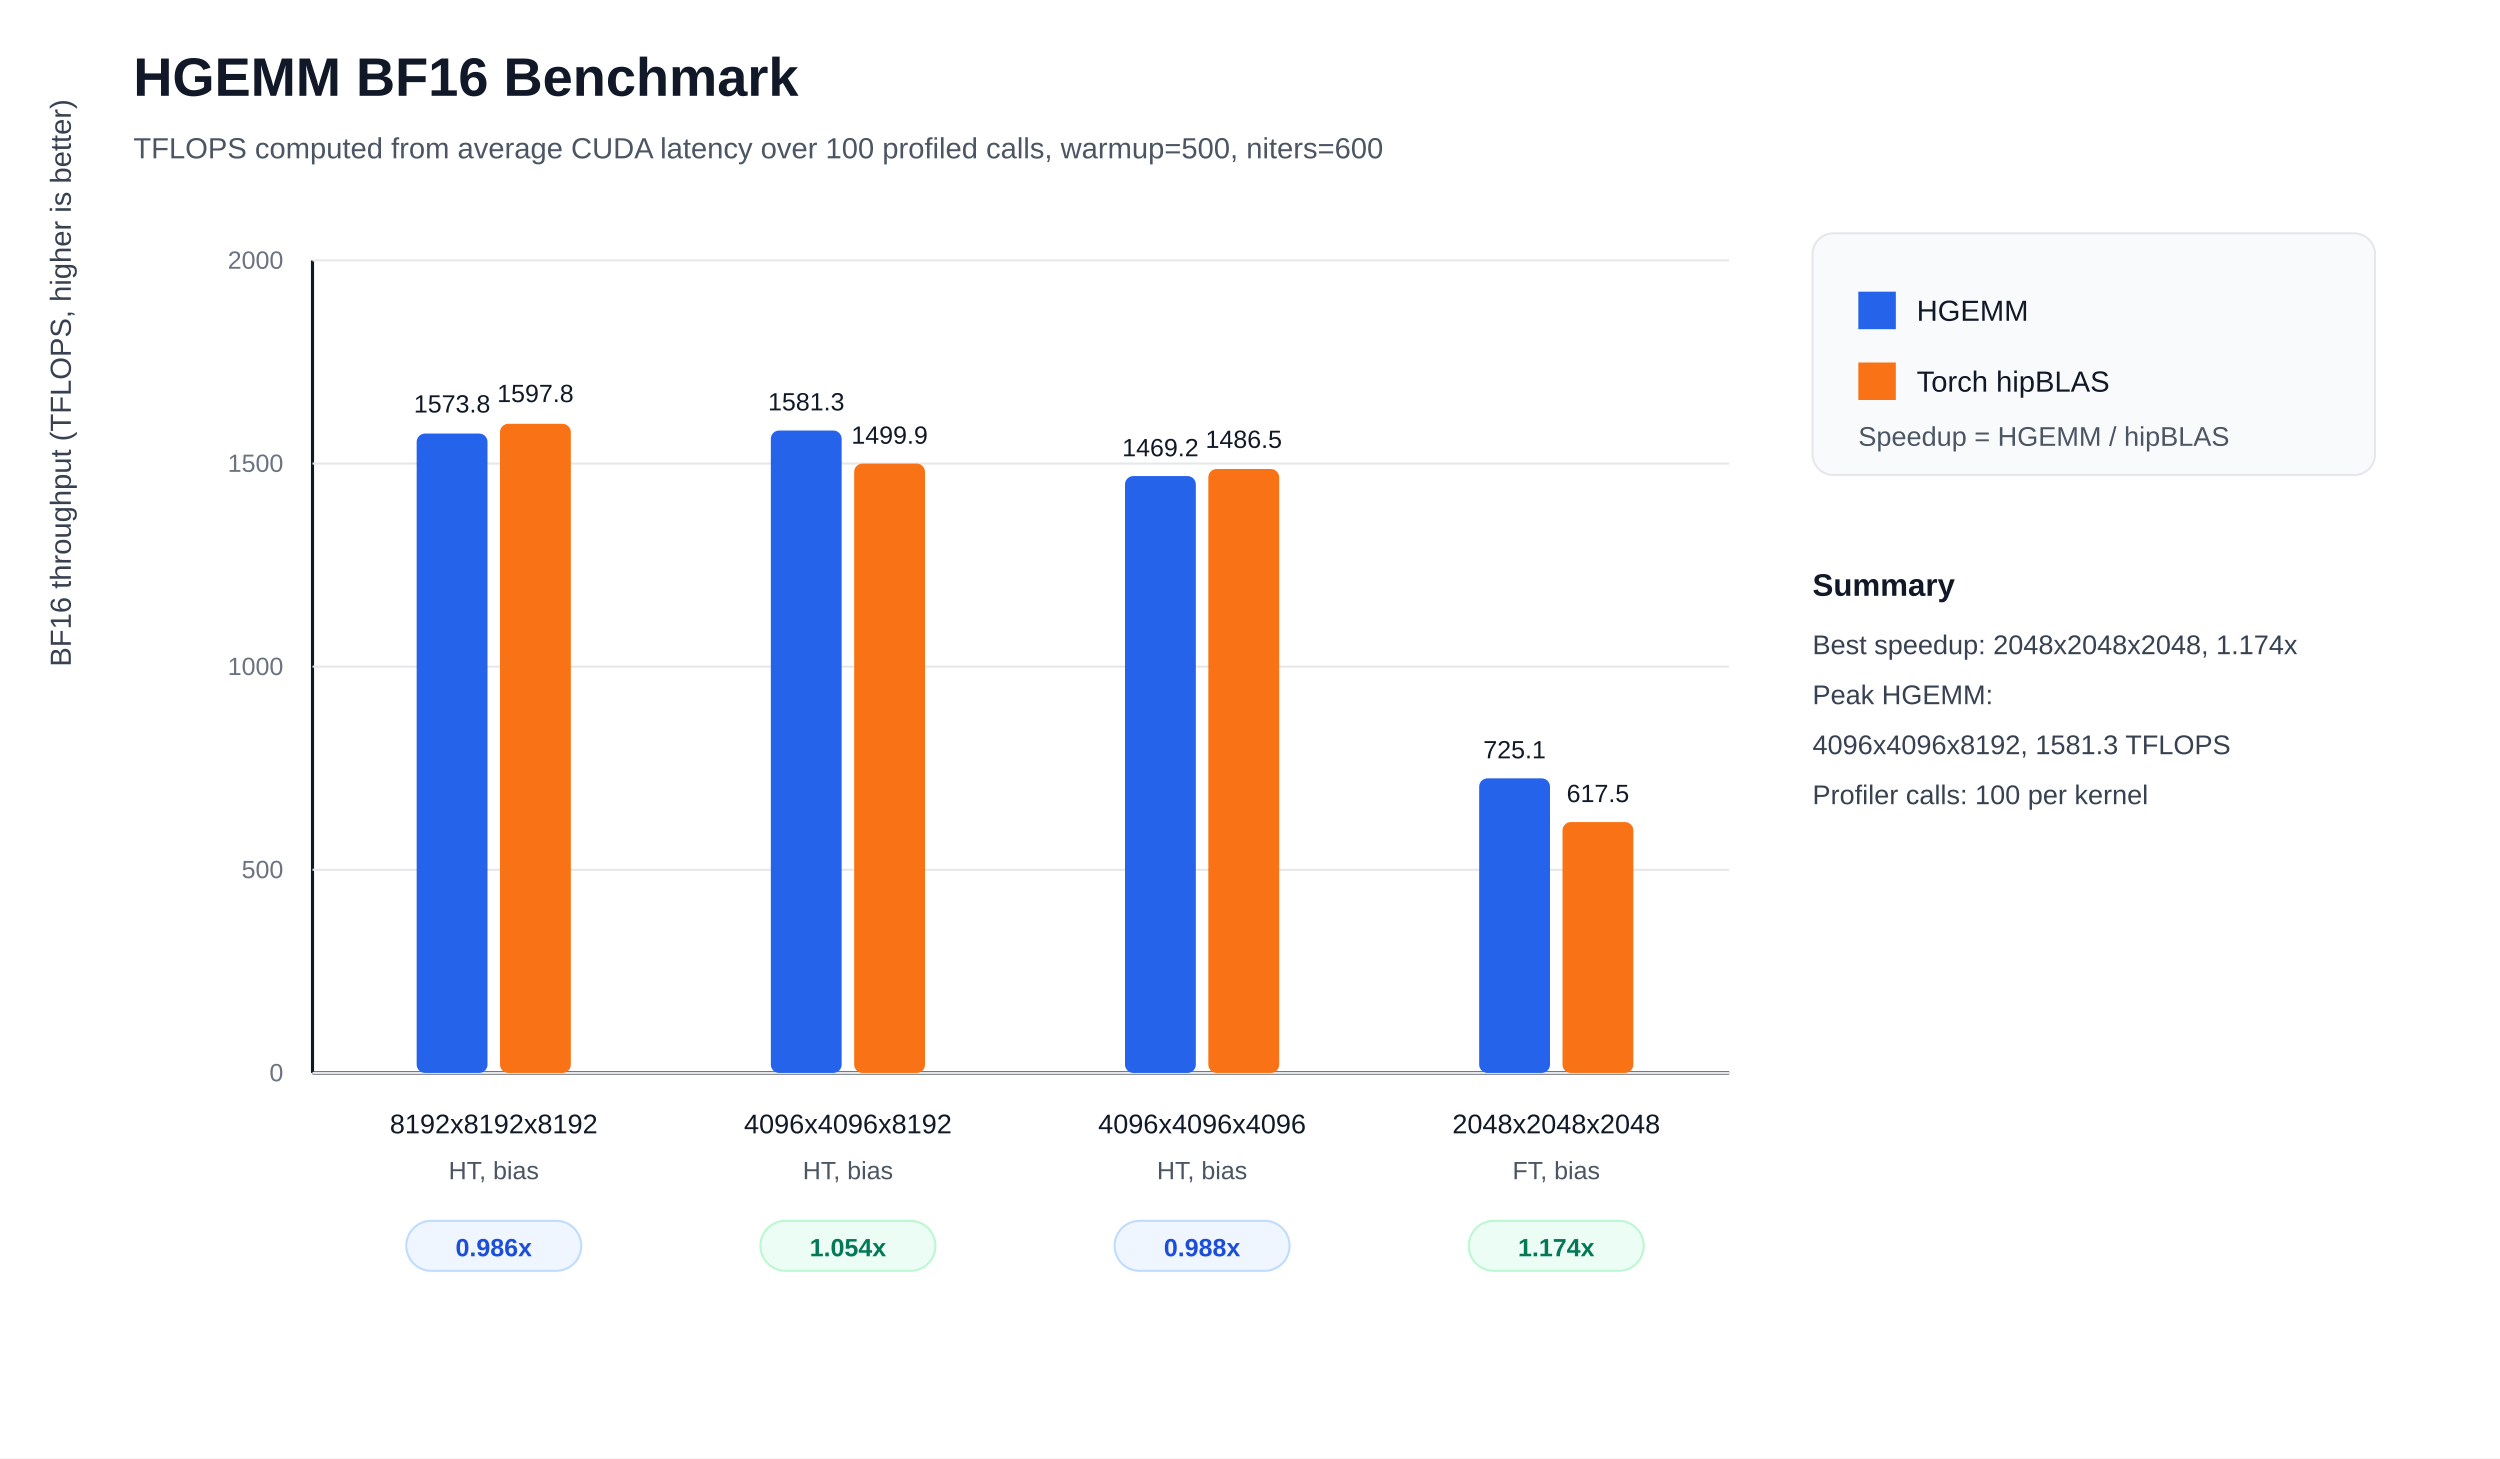
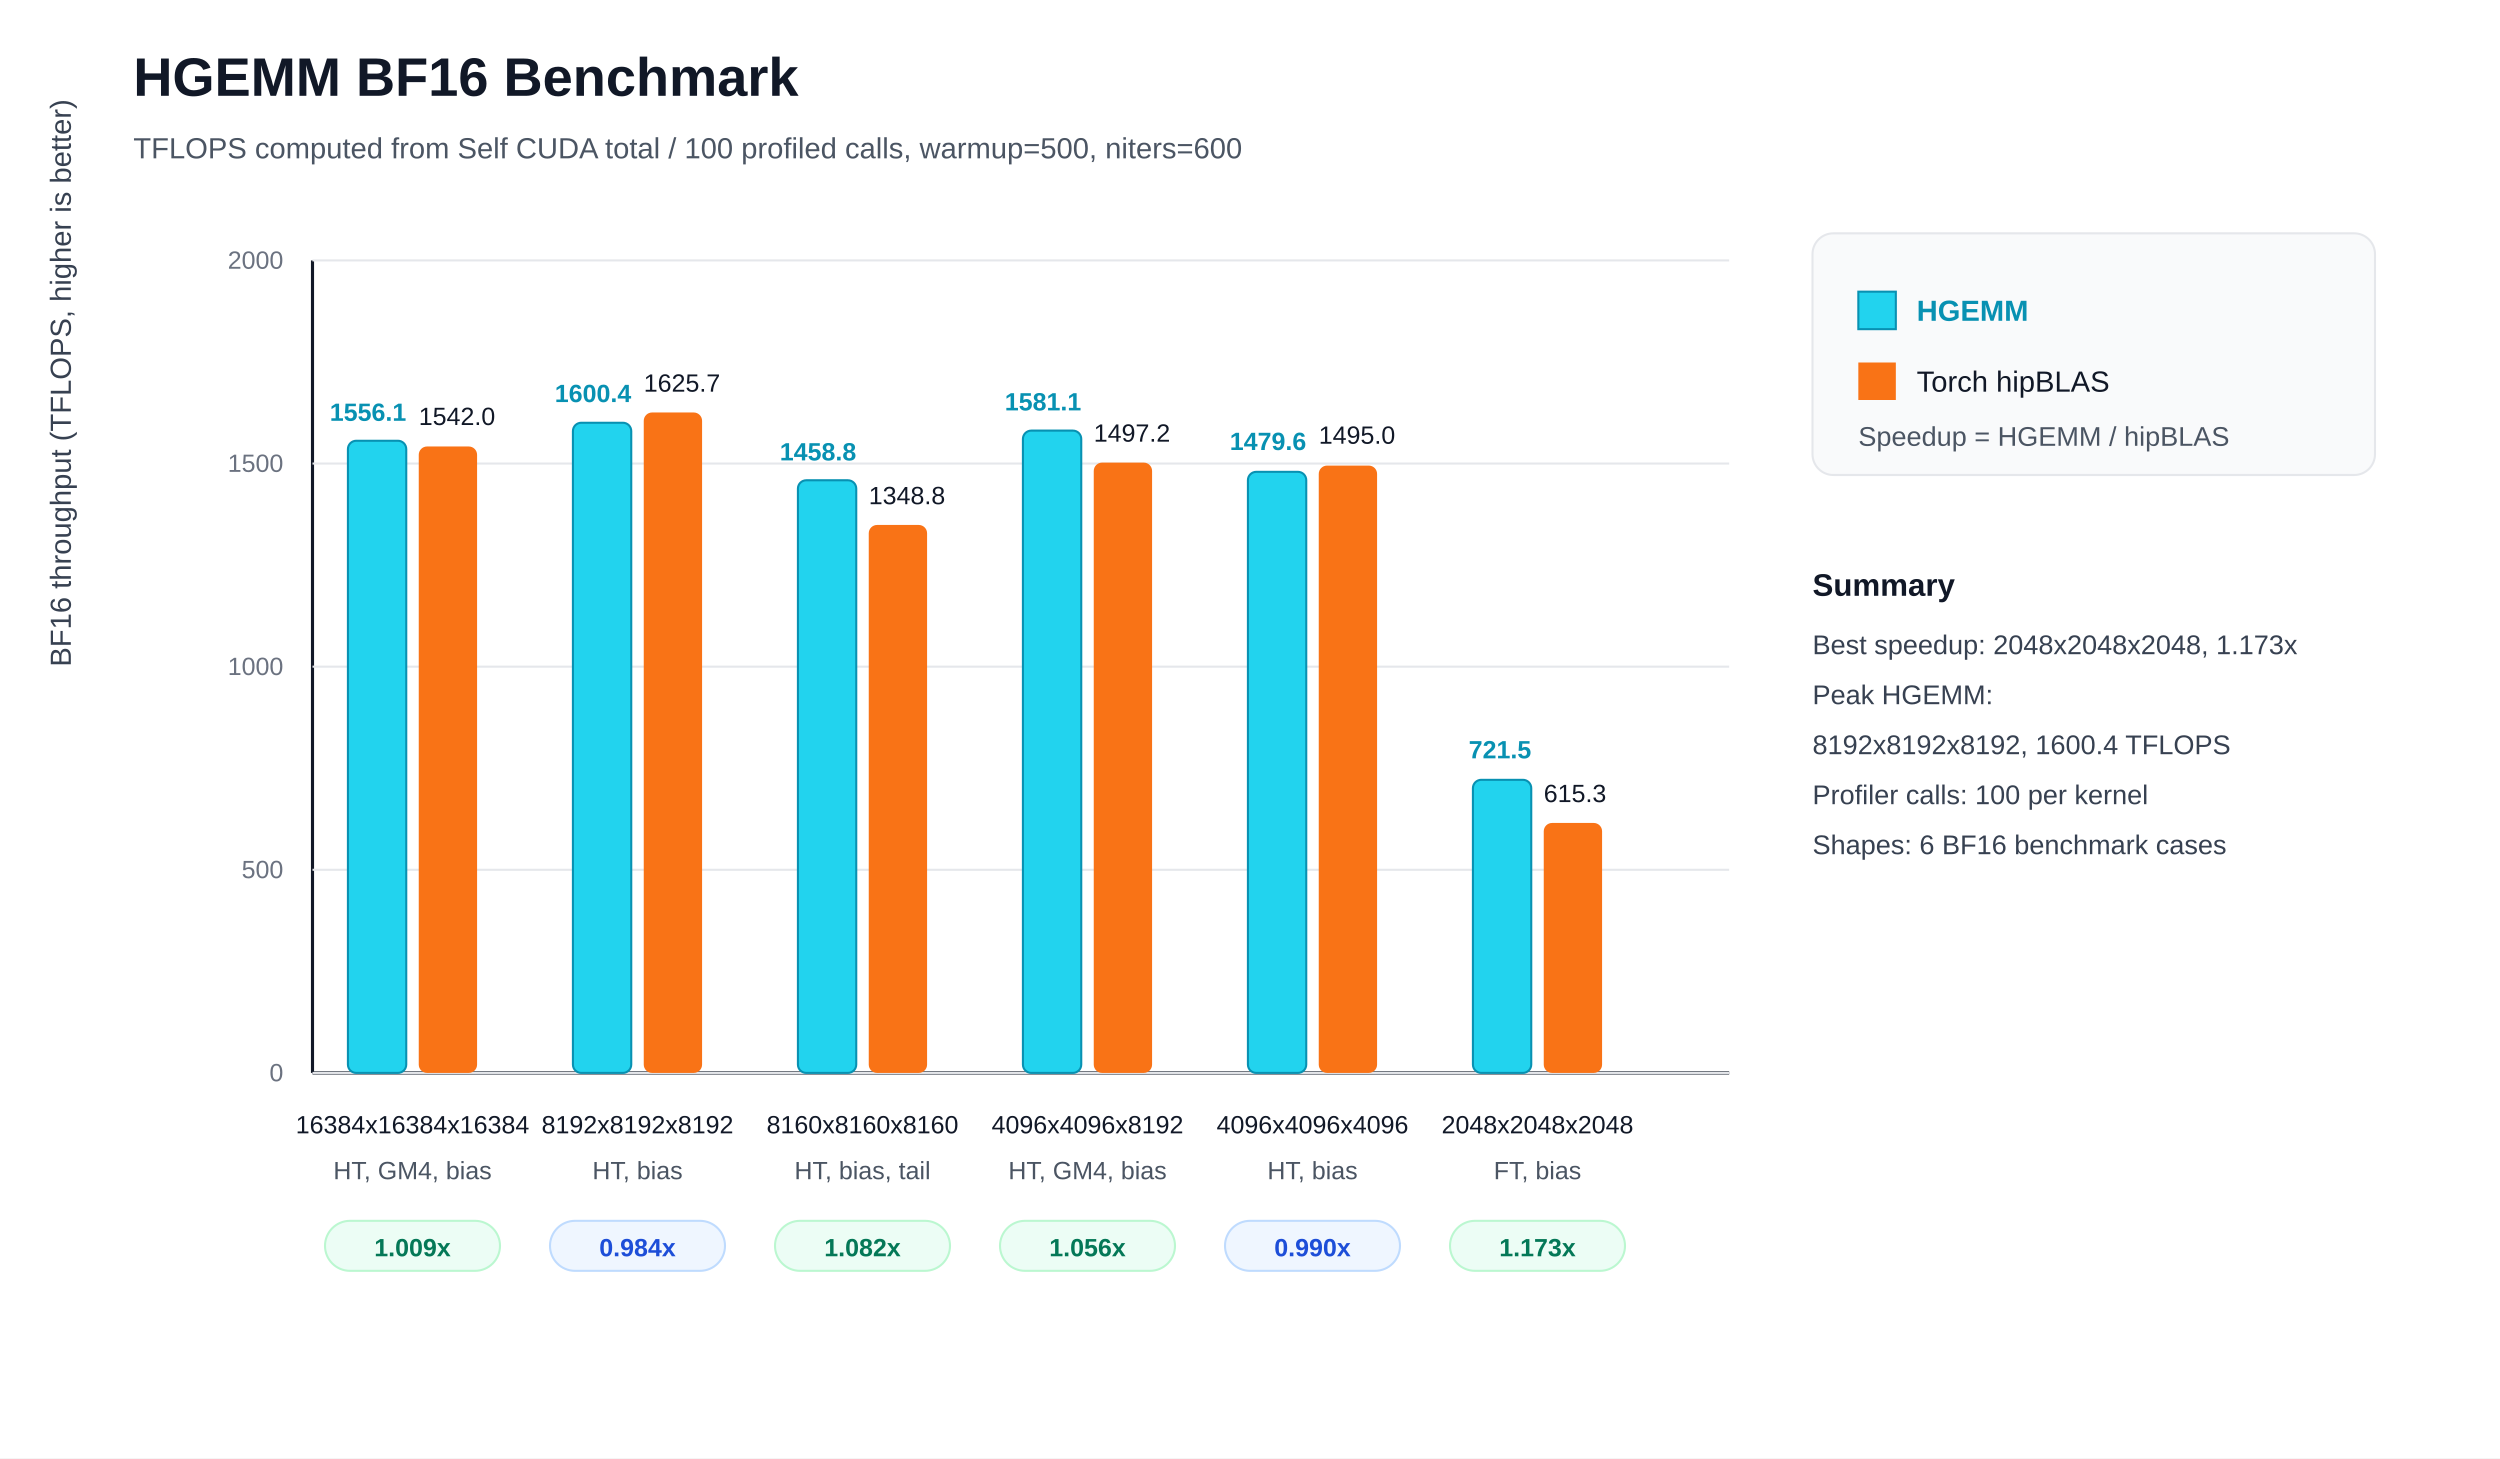
<svg xmlns="http://www.w3.org/2000/svg" width="1200" height="700" viewBox="0 0 1200 700" role="img" aria-labelledby="title desc">
  <rect width="1200" height="700" fill="#ffffff" />
  <text x="64" y="46" font-family="Arial, sans-serif" font-size="26" font-weight="700" fill="#111827">HGEMM BF16 Benchmark</text>
-   <text x="64" y="76" font-family="Arial, sans-serif" font-size="14" fill="#4b5563">TFLOPS computed from average CUDA latency over 100 profiled calls, warmup=500, niters=600</text>
+   <text x="64" y="76" font-family="Arial, sans-serif" font-size="14" fill="#4b5563">TFLOPS computed from Self CUDA total / 100 profiled calls, warmup=500, niters=600</text>
  <rect x="870" y="112" width="270" height="116" rx="10" fill="#f9fafb" stroke="#e5e7eb" />
-   <rect x="892" y="140" width="18" height="18" fill="#2563eb" />
-   <text x="920" y="154" font-family="Arial, sans-serif" font-size="14" fill="#111827">HGEMM</text>
+   <rect x="892" y="140" width="18" height="18" fill="#22d3ee" stroke="#0891b2" />
+   <text x="920" y="154" font-family="Arial, sans-serif" font-size="14" font-weight="700" fill="#0891b2">HGEMM</text>
  <rect x="892" y="174" width="18" height="18" fill="#f97316" />
  <text x="920" y="188" font-family="Arial, sans-serif" font-size="14" fill="#111827">Torch hipBLAS</text>
  <text x="892" y="214" font-family="Arial, sans-serif" font-size="13" fill="#4b5563">Speedup = HGEMM / hipBLAS</text>
  <line x1="150" y1="515" x2="830" y2="515" stroke="#111827" stroke-width="1.5" />
  <line x1="150" y1="125" x2="150" y2="515" stroke="#111827" stroke-width="1.5" />
  <text x="34" y="320" transform="rotate(-90 34 320)" font-family="Arial, sans-serif" font-size="14" fill="#374151">BF16 throughput (TFLOPS, higher is better)</text>
  <g font-family="Arial, sans-serif" font-size="12" fill="#6b7280">
    <line x1="150" y1="515" x2="830" y2="515" stroke="#e5e7eb" />
    <text x="136" y="519" text-anchor="end">0</text>
    <line x1="150" y1="417.5" x2="830" y2="417.5" stroke="#e5e7eb" />
    <text x="136" y="421.5" text-anchor="end">500</text>
    <line x1="150" y1="320" x2="830" y2="320" stroke="#e5e7eb" />
    <text x="136" y="324" text-anchor="end">1000</text>
    <line x1="150" y1="222.5" x2="830" y2="222.5" stroke="#e5e7eb" />
    <text x="136" y="226.5" text-anchor="end">1500</text>
    <line x1="150" y1="125" x2="830" y2="125" stroke="#e5e7eb" />
    <text x="136" y="129" text-anchor="end">2000</text>
  </g>
  <g font-family="Arial, sans-serif">
-     <rect x="200" y="208.11" width="34" height="306.89" rx="4" fill="#2563eb" />
-     <rect x="240" y="203.43" width="34" height="311.57" rx="4" fill="#f97316" />
-     <text x="217" y="198" text-anchor="middle" font-size="12" fill="#111827">1573.8</text>
-     <text x="257" y="193" text-anchor="middle" font-size="12" fill="#111827">1597.8</text>
-     <text x="237" y="544" text-anchor="middle" font-size="13" fill="#111827">8192x8192x8192</text>
-     <text x="237" y="566" text-anchor="middle" font-size="12" fill="#4b5563">HT, bias</text>
-     <rect x="195" y="586" width="84" height="24" rx="12" fill="#eff6ff" stroke="#bfdbfe" />
-     <text x="237" y="603" text-anchor="middle" font-size="12" font-weight="700" fill="#1d4ed8">0.986x</text>
+     <rect x="167" y="211.56" width="28" height="303.44" rx="4" fill="#22d3ee" stroke="#0891b2" stroke-width="1" />
+     <rect x="201" y="214.31" width="28" height="300.69" rx="4" fill="#f97316" />
+     <text x="195" y="202" text-anchor="end" font-size="12" font-weight="700" fill="#0891b2">1556.1</text>
+     <text x="201" y="204" text-anchor="start" font-size="12" fill="#111827">1542.0</text>
+     <text x="198" y="544" text-anchor="middle" font-size="12" fill="#111827">16384x16384x16384</text>
+     <text x="198" y="566" text-anchor="middle" font-size="12" fill="#4b5563">HT, GM4, bias</text>
+     <rect x="156" y="586" width="84" height="24" rx="12" fill="#ecfdf5" stroke="#bbf7d0" />
+     <text x="198" y="603" text-anchor="middle" font-size="12" font-weight="700" fill="#047857">1.009x</text>
  </g>
  <g font-family="Arial, sans-serif">
-     <rect x="370" y="206.65" width="34" height="308.35" rx="4" fill="#2563eb" />
-     <rect x="410" y="222.52" width="34" height="292.48" rx="4" fill="#f97316" />
-     <text x="387" y="197" text-anchor="middle" font-size="12" fill="#111827">1581.3</text>
-     <text x="427" y="213" text-anchor="middle" font-size="12" fill="#111827">1499.9</text>
-     <text x="407" y="544" text-anchor="middle" font-size="13" fill="#111827">4096x4096x8192</text>
-     <text x="407" y="566" text-anchor="middle" font-size="12" fill="#4b5563">HT, bias</text>
-     <rect x="365" y="586" width="84" height="24" rx="12" fill="#ecfdf5" stroke="#bbf7d0" />
-     <text x="407" y="603" text-anchor="middle" font-size="12" font-weight="700" fill="#047857">1.054x</text>
+     <rect x="275" y="202.92" width="28" height="312.08" rx="4" fill="#22d3ee" stroke="#0891b2" stroke-width="1" />
+     <rect x="309" y="197.99" width="28" height="317.01" rx="4" fill="#f97316" />
+     <text x="303" y="193" text-anchor="end" font-size="12" font-weight="700" fill="#0891b2">1600.4</text>
+     <text x="309" y="188" text-anchor="start" font-size="12" fill="#111827">1625.7</text>
+     <text x="306" y="544" text-anchor="middle" font-size="12" fill="#111827">8192x8192x8192</text>
+     <text x="306" y="566" text-anchor="middle" font-size="12" fill="#4b5563">HT, bias</text>
+     <rect x="264" y="586" width="84" height="24" rx="12" fill="#eff6ff" stroke="#bfdbfe" />
+     <text x="306" y="603" text-anchor="middle" font-size="12" font-weight="700" fill="#1d4ed8">0.984x</text>
  </g>
  <g font-family="Arial, sans-serif">
-     <rect x="540" y="228.51" width="34" height="286.49" rx="4" fill="#2563eb" />
-     <rect x="580" y="225.13" width="34" height="289.87" rx="4" fill="#f97316" />
-     <text x="557" y="219" text-anchor="middle" font-size="12" fill="#111827">1469.2</text>
-     <text x="597" y="215" text-anchor="middle" font-size="12" fill="#111827">1486.5</text>
-     <text x="577" y="544" text-anchor="middle" font-size="13" fill="#111827">4096x4096x4096</text>
-     <text x="577" y="566" text-anchor="middle" font-size="12" fill="#4b5563">HT, bias</text>
-     <rect x="535" y="586" width="84" height="24" rx="12" fill="#eff6ff" stroke="#bfdbfe" />
-     <text x="577" y="603" text-anchor="middle" font-size="12" font-weight="700" fill="#1d4ed8">0.988x</text>
+     <rect x="383" y="230.53" width="28" height="284.47" rx="4" fill="#22d3ee" stroke="#0891b2" stroke-width="1" />
+     <rect x="417" y="251.98" width="28" height="263.02" rx="4" fill="#f97316" />
+     <text x="411" y="221" text-anchor="end" font-size="12" font-weight="700" fill="#0891b2">1458.8</text>
+     <text x="417" y="242" text-anchor="start" font-size="12" fill="#111827">1348.8</text>
+     <text x="414" y="544" text-anchor="middle" font-size="12" fill="#111827">8160x8160x8160</text>
+     <text x="414" y="566" text-anchor="middle" font-size="12" fill="#4b5563">HT, bias, tail</text>
+     <rect x="372" y="586" width="84" height="24" rx="12" fill="#ecfdf5" stroke="#bbf7d0" />
+     <text x="414" y="603" text-anchor="middle" font-size="12" font-weight="700" fill="#047857">1.082x</text>
  </g>
  <g font-family="Arial, sans-serif">
-     <rect x="710" y="373.61" width="34" height="141.39" rx="4" fill="#2563eb" />
-     <rect x="750" y="394.59" width="34" height="120.41" rx="4" fill="#f97316" />
-     <text x="727" y="364" text-anchor="middle" font-size="12" fill="#111827">725.1</text>
-     <text x="767" y="385" text-anchor="middle" font-size="12" fill="#111827">617.5</text>
-     <text x="747" y="544" text-anchor="middle" font-size="13" fill="#111827">2048x2048x2048</text>
-     <text x="747" y="566" text-anchor="middle" font-size="12" fill="#4b5563">FT, bias</text>
-     <rect x="705" y="586" width="84" height="24" rx="12" fill="#ecfdf5" stroke="#bbf7d0" />
-     <text x="747" y="603" text-anchor="middle" font-size="12" font-weight="700" fill="#047857">1.174x</text>
+     <rect x="491" y="206.69" width="28" height="308.31" rx="4" fill="#22d3ee" stroke="#0891b2" stroke-width="1" />
+     <rect x="525" y="222.05" width="28" height="292.95" rx="4" fill="#f97316" />
+     <text x="519" y="197" text-anchor="end" font-size="12" font-weight="700" fill="#0891b2">1581.1</text>
+     <text x="525" y="212" text-anchor="start" font-size="12" fill="#111827">1497.2</text>
+     <text x="522" y="544" text-anchor="middle" font-size="12" fill="#111827">4096x4096x8192</text>
+     <text x="522" y="566" text-anchor="middle" font-size="12" fill="#4b5563">HT, GM4, bias</text>
+     <rect x="480" y="586" width="84" height="24" rx="12" fill="#ecfdf5" stroke="#bbf7d0" />
+     <text x="522" y="603" text-anchor="middle" font-size="12" font-weight="700" fill="#047857">1.056x</text>
+   </g>
+   <g font-family="Arial, sans-serif">
+     <rect x="599" y="226.48" width="28" height="288.52" rx="4" fill="#22d3ee" stroke="#0891b2" stroke-width="1" />
+     <rect x="633" y="223.48" width="28" height="291.52" rx="4" fill="#f97316" />
+     <text x="627" y="216" text-anchor="end" font-size="12" font-weight="700" fill="#0891b2">1479.6</text>
+     <text x="633" y="213" text-anchor="start" font-size="12" fill="#111827">1495.0</text>
+     <text x="630" y="544" text-anchor="middle" font-size="12" fill="#111827">4096x4096x4096</text>
+     <text x="630" y="566" text-anchor="middle" font-size="12" fill="#4b5563">HT, bias</text>
+     <rect x="588" y="586" width="84" height="24" rx="12" fill="#eff6ff" stroke="#bfdbfe" />
+     <text x="630" y="603" text-anchor="middle" font-size="12" font-weight="700" fill="#1d4ed8">0.990x</text>
+   </g>
+   <g font-family="Arial, sans-serif">
+     <rect x="707" y="374.31" width="28" height="140.69" rx="4" fill="#22d3ee" stroke="#0891b2" stroke-width="1" />
+     <rect x="741" y="395.02" width="28" height="119.98" rx="4" fill="#f97316" />
+     <text x="735" y="364" text-anchor="end" font-size="12" font-weight="700" fill="#0891b2">721.5</text>
+     <text x="741" y="385" text-anchor="start" font-size="12" fill="#111827">615.3</text>
+     <text x="738" y="544" text-anchor="middle" font-size="12" fill="#111827">2048x2048x2048</text>
+     <text x="738" y="566" text-anchor="middle" font-size="12" fill="#4b5563">FT, bias</text>
+     <rect x="696" y="586" width="84" height="24" rx="12" fill="#ecfdf5" stroke="#bbf7d0" />
+     <text x="738" y="603" text-anchor="middle" font-size="12" font-weight="700" fill="#047857">1.173x</text>
  </g>
  <text x="870" y="286" font-family="Arial, sans-serif" font-size="15" font-weight="700" fill="#111827">Summary</text>
-   <text x="870" y="314" font-family="Arial, sans-serif" font-size="13" fill="#374151">Best speedup: 2048x2048x2048, 1.174x</text>
+   <text x="870" y="314" font-family="Arial, sans-serif" font-size="13" fill="#374151">Best speedup: 2048x2048x2048, 1.173x</text>
  <text x="870" y="338" font-family="Arial, sans-serif" font-size="13" fill="#374151">Peak HGEMM:</text>
-   <text x="870" y="362" font-family="Arial, sans-serif" font-size="13" fill="#374151">4096x4096x8192, 1581.3 TFLOPS</text>
+   <text x="870" y="362" font-family="Arial, sans-serif" font-size="13" fill="#374151">8192x8192x8192, 1600.4 TFLOPS</text>
  <text x="870" y="386" font-family="Arial, sans-serif" font-size="13" fill="#374151">Profiler calls: 100 per kernel</text>
+   <text x="870" y="410" font-family="Arial, sans-serif" font-size="13" fill="#374151">Shapes: 6 BF16 benchmark cases</text>
</svg>
